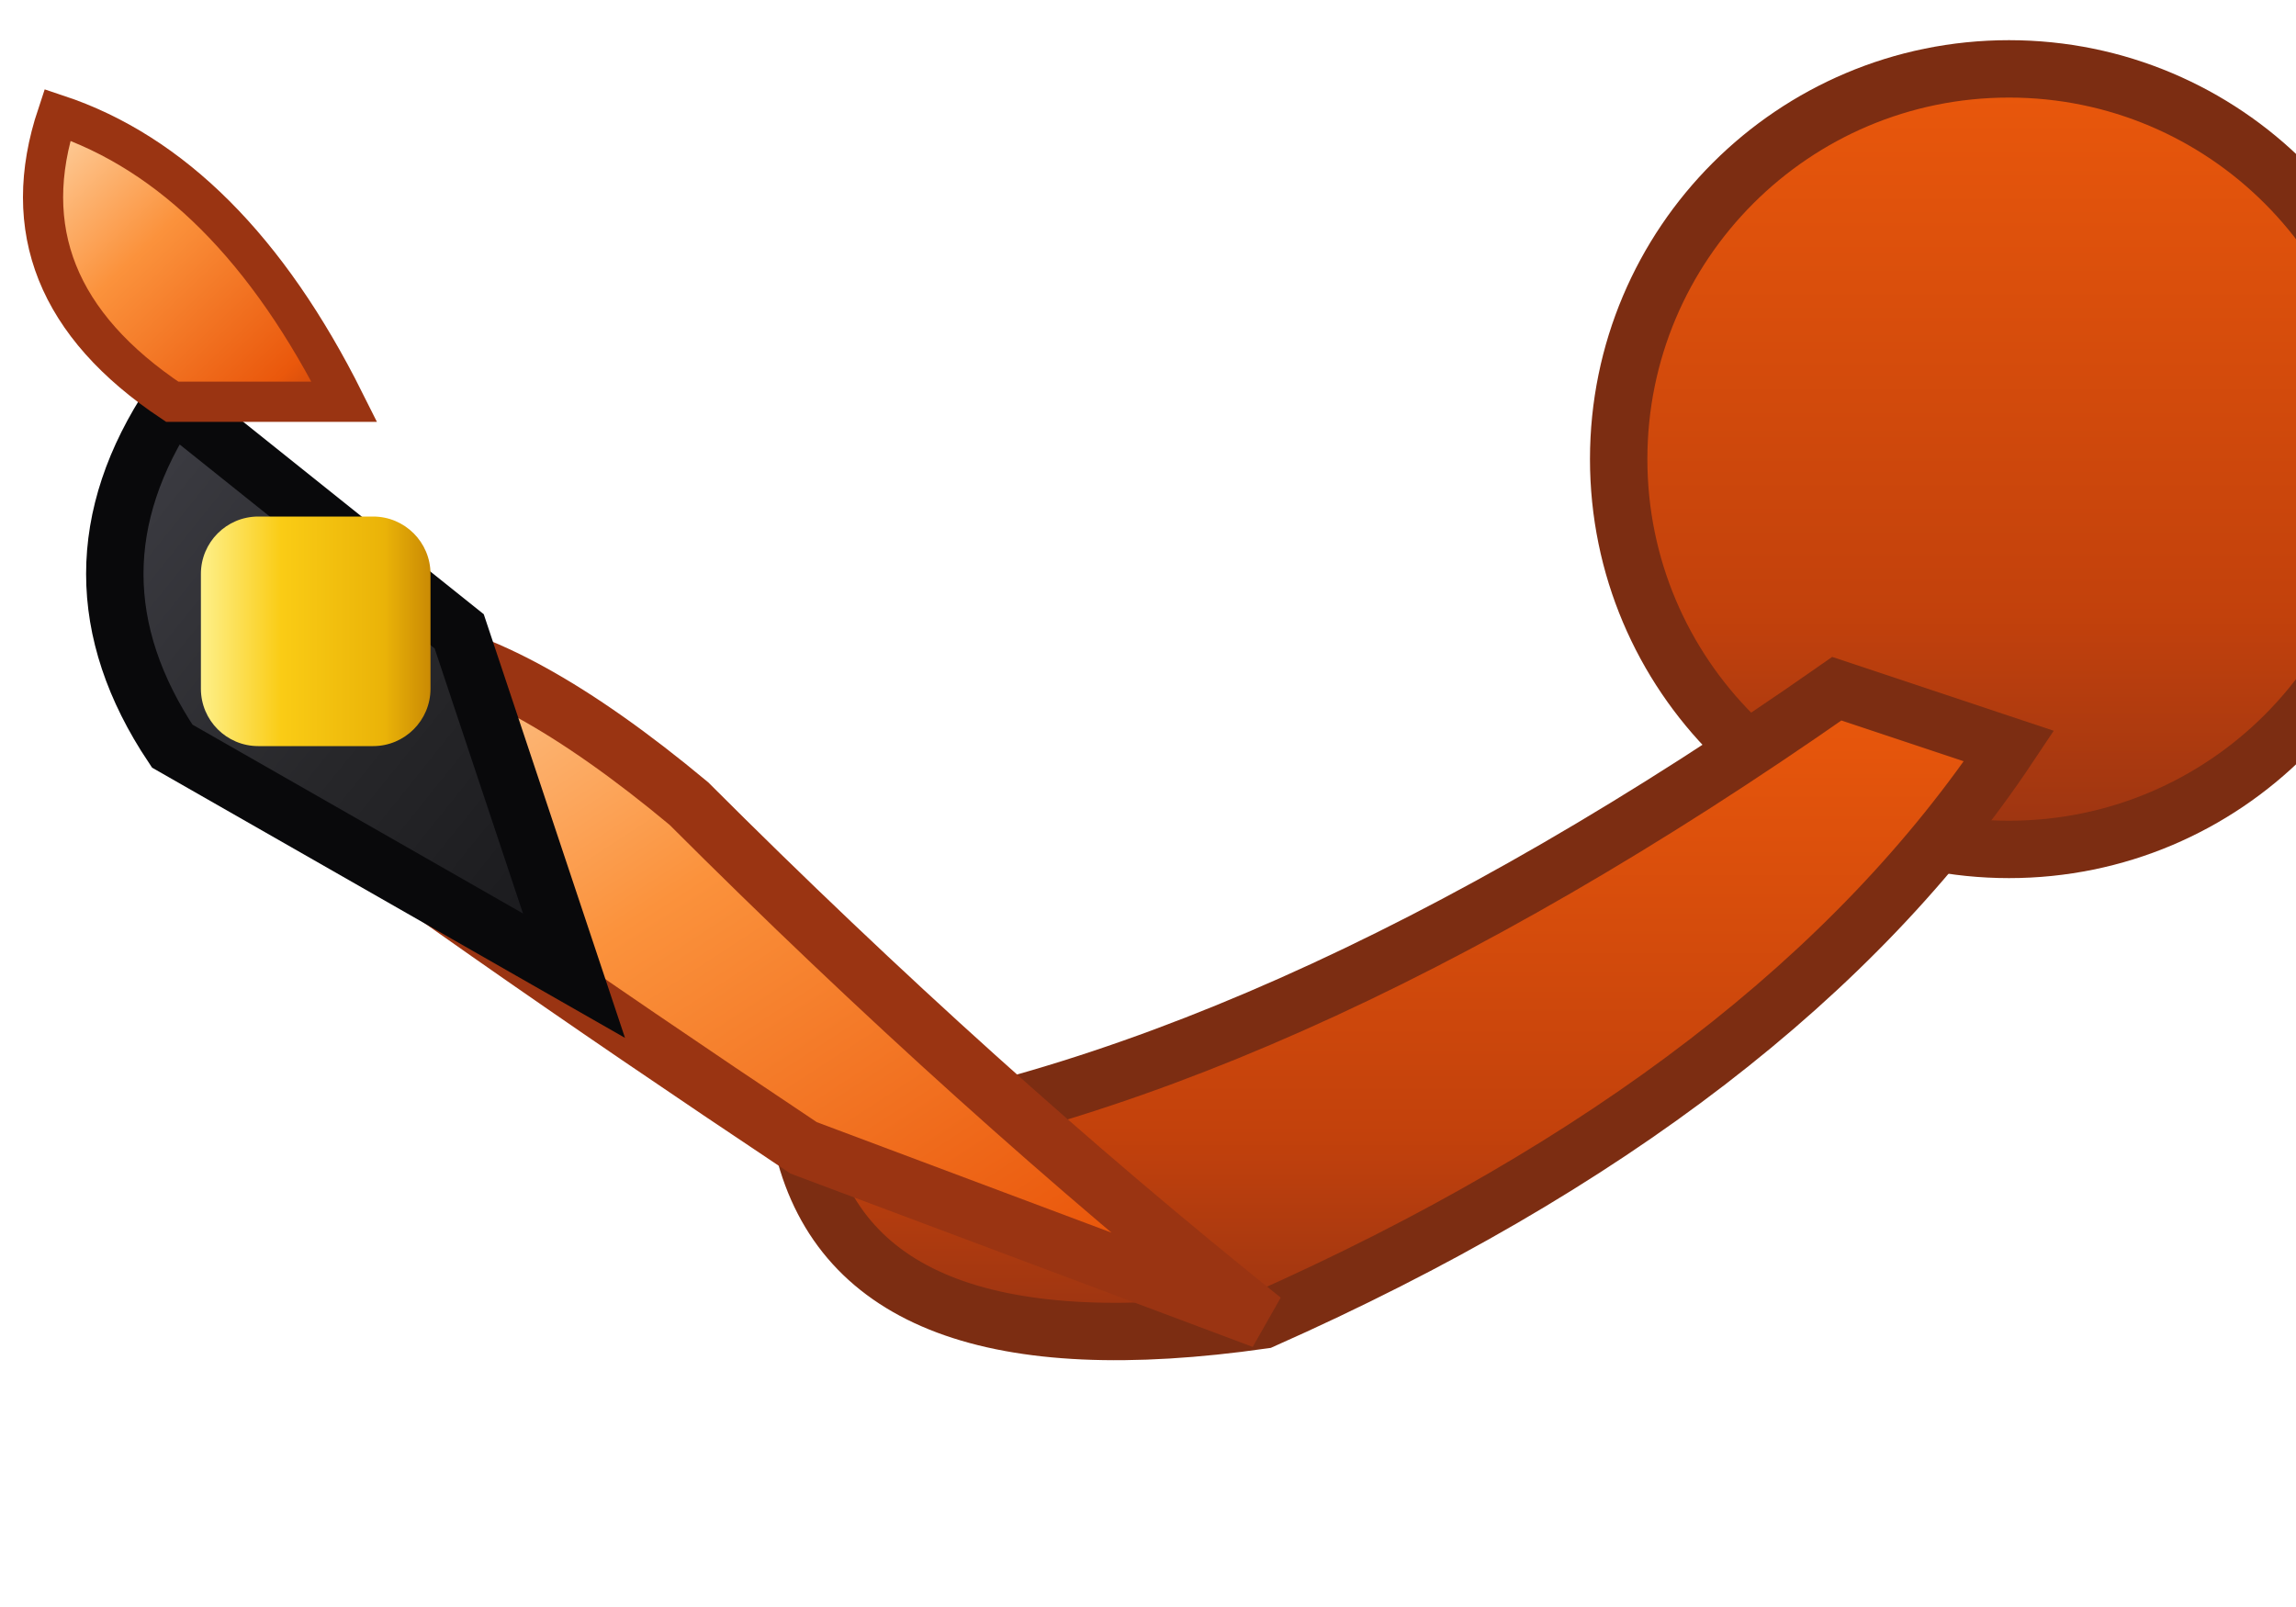
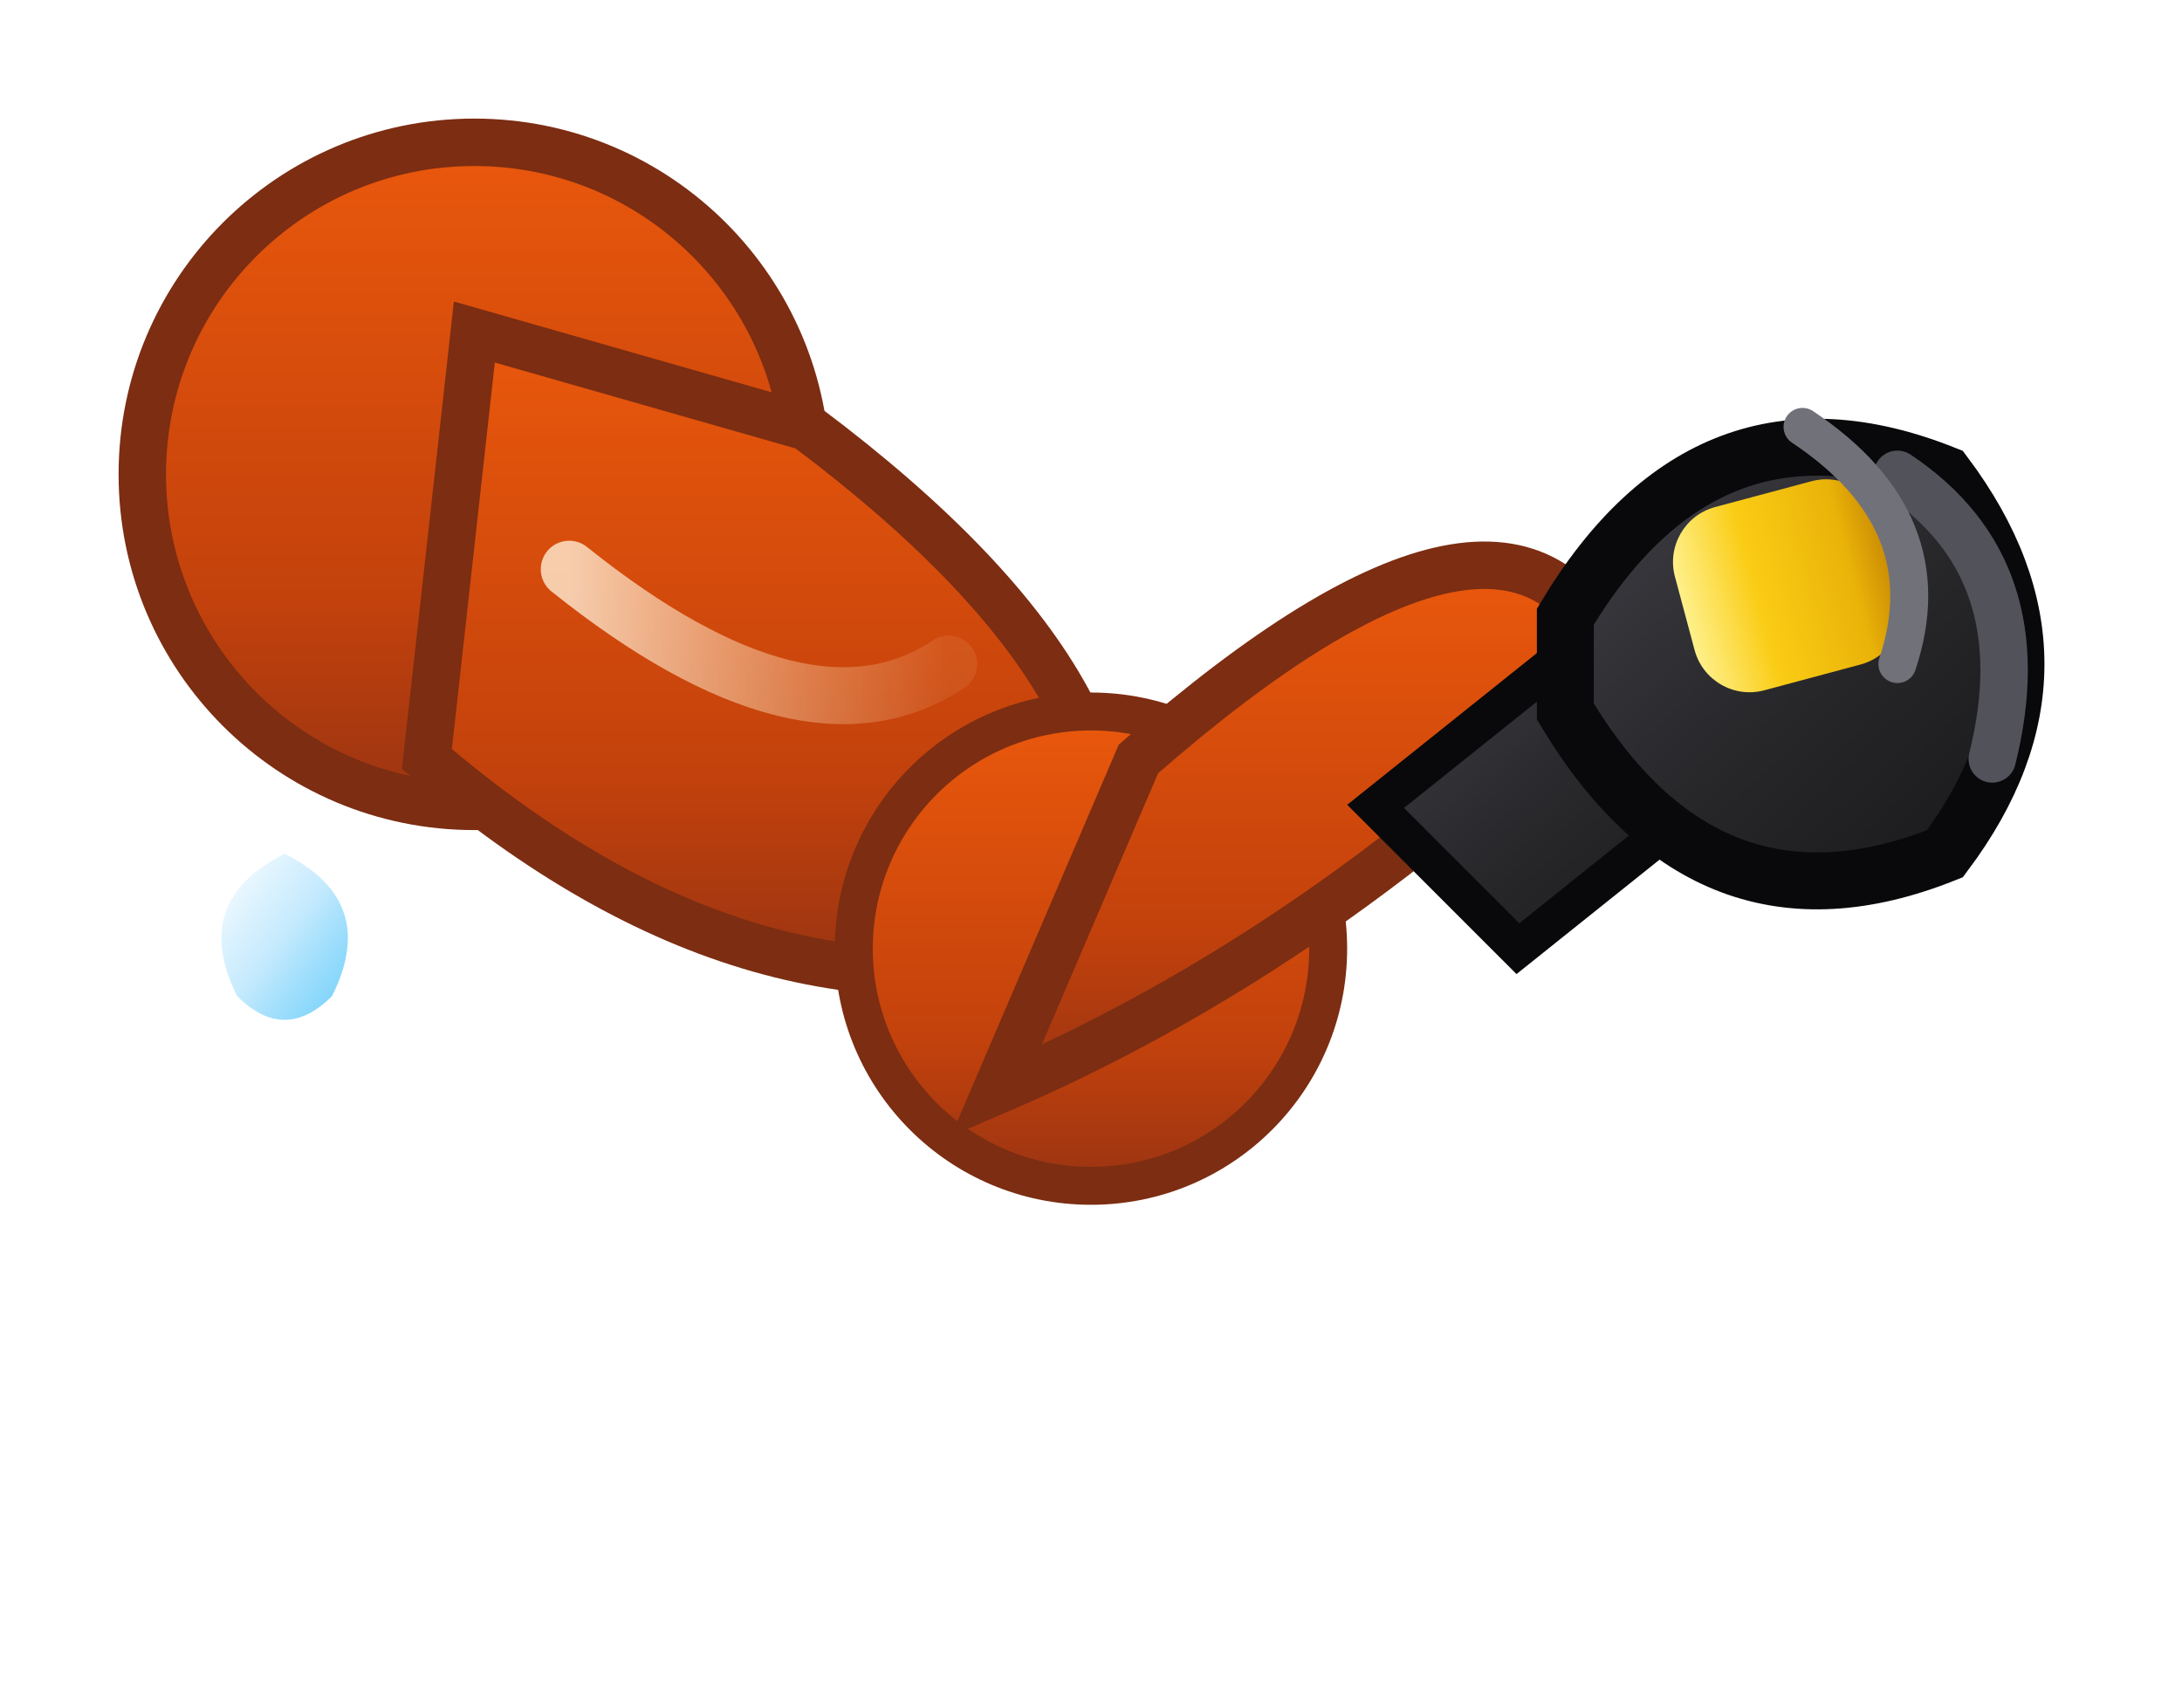
- <svg xmlns="http://www.w3.org/2000/svg" viewBox="0 0 40 28" width="40" height="28">
+ <svg xmlns="http://www.w3.org/2000/svg" viewBox="0 0 46 36" width="46" height="36">
  <defs>
    <linearGradient id="skinBase" x1="0%" y1="0%" x2="100%" y2="100%">
      <stop offset="0%" stop-color="#fed7aa" />
      <stop offset="40%" stop-color="#fb923c" />
      <stop offset="85%" stop-color="#ea580c" />
      <stop offset="100%" stop-color="#c2410c" />
    </linearGradient>
    <linearGradient id="skinShadow" x1="0%" y1="0%" x2="0%" y2="100%">
      <stop offset="0%" stop-color="#ea580c" />
      <stop offset="70%" stop-color="#c2410c" />
      <stop offset="100%" stop-color="#9a3412" />
    </linearGradient>
    <linearGradient id="skinHighlight" x1="0%" y1="0%" x2="100%" y2="0%">
      <stop offset="0%" stop-color="#ffedd5" stop-opacity="0.8" />
      <stop offset="100%" stop-color="#fed7aa" stop-opacity="0.1" />
    </linearGradient>
-     <linearGradient id="jerseyBlue" x1="0%" y1="0%" x2="100%" y2="100%">
-       <stop offset="0%" stop-color="#3b82f6" />
-       <stop offset="45%" stop-color="#1d4ed8" />
-       <stop offset="100%" stop-color="#1e3a8a" />
-     </linearGradient>
-     <linearGradient id="jerseyFold" x1="0%" y1="0%" x2="100%" y2="0%">
-       <stop offset="0%" stop-color="#1e3a8a" stop-opacity="0.7" />
-       <stop offset="50%" stop-color="#1d4ed8" stop-opacity="0" />
-       <stop offset="100%" stop-color="#60a5fa" stop-opacity="0.4" />
-     </linearGradient>
    <linearGradient id="goldTrim" x1="0%" y1="0%" x2="100%" y2="0%">
      <stop offset="0%" stop-color="#fef08a" />
      <stop offset="35%" stop-color="#facc15" />
      <stop offset="80%" stop-color="#eab308" />
      <stop offset="100%" stop-color="#ca8a04" />
-     </linearGradient>
-     <linearGradient id="hairDark" x1="0%" y1="100%" x2="0%" y2="0%">
-       <stop offset="0%" stop-color="#1c1917" />
-       <stop offset="60%" stop-color="#292524" />
-       <stop offset="100%" stop-color="#44403c" />
-     </linearGradient>
-     <linearGradient id="sweatbandWhite" x1="0%" y1="0%" x2="0%" y2="100%">
-       <stop offset="0%" stop-color="#ffffff" />
-       <stop offset="65%" stop-color="#f1f5f9" />
-       <stop offset="100%" stop-color="#cbd5e1" />
    </linearGradient>
    <linearGradient id="sweatDrop" x1="0%" y1="0%" x2="100%" y2="100%">
      <stop offset="0%" stop-color="#ffffff" stop-opacity="0.95" />
      <stop offset="50%" stop-color="#bae6fd" stop-opacity="0.85" />
      <stop offset="100%" stop-color="#38bdf8" stop-opacity="0.7" />
    </linearGradient>
    <linearGradient id="gearBlack" x1="0%" y1="0%" x2="100%" y2="100%">
      <stop offset="0%" stop-color="#3f3f46" />
      <stop offset="55%" stop-color="#27272a" />
      <stop offset="100%" stop-color="#18181b" />
    </linearGradient>
-     <linearGradient id="sneakerUpper" x1="0%" y1="0%" x2="100%" y2="100%">
-       <stop offset="0%" stop-color="#475569" />
-       <stop offset="50%" stop-color="#334155" />
-       <stop offset="100%" stop-color="#1e293b" />
-     </linearGradient>
-     <linearGradient id="soleWhite" x1="0%" y1="0%" x2="0%" y2="100%">
-       <stop offset="0%" stop-color="#ffffff" />
-       <stop offset="70%" stop-color="#e2e8f0" />
-       <stop offset="100%" stop-color="#94a3b8" />
-     </linearGradient>
  </defs>
-   <circle cx="35" cy="8" r="6.8" fill="url(#skinShadow)" stroke="#7c2d12" stroke-width="1" />
-   <path d="M 32 12 Q 22 19 14 20 Q 15 24 22 23 Q 31 19 35 13 Z" fill="url(#skinShadow)" stroke="#7c2d12" stroke-width="1" />
-   <path d="M 14 20 Q 8 16 4 13 Q 6 9 12 14 Q 17 19 22 23 Z" fill="url(#skinBase)" stroke="#9a3412" stroke-width="1" />
-   <path d="M 10 17 L 3 13 Q 1 10 3 7 L 8 11 Z" fill="url(#gearBlack)" stroke="#09090b" stroke-width="1" />
-   <rect x="3.5" y="9" width="4" height="4" rx="1" fill="url(#goldTrim)" />
-   <path d="M 3 7 Q 0 5 1 2 Q 4 3 6 7 Z" fill="url(#skinBase)" stroke="#9a3412" stroke-width="0.7" />
+   <circle cx="10" cy="10" r="7" fill="url(#skinShadow)" stroke="#7c2d12" stroke-width="1" />
+   <path d="M 9 16 Q 16 22 23 20 Q 25 15 17 9 L 10 7 Z" fill="url(#skinShadow)" stroke="#7c2d12" stroke-width="1" />
+   <path d="M 12 12 Q 17 16 20 14" stroke="url(#skinHighlight)" stroke-width="1.2" fill="none" stroke-linecap="round" />
+   <circle cx="23" cy="20" r="5" fill="url(#skinShadow)" stroke="#7c2d12" stroke-width="0.8" />
+   <path d="M 21 23 Q 28 20 34 14 Q 32 9 24 16 Z" fill="url(#skinShadow)" stroke="#7c2d12" stroke-width="1" />
+   <path d="M 29 17 L 34 13 L 37 16 L 32 20 Z" fill="url(#gearBlack)" stroke="#09090b" stroke-width="0.8" />
+   <path d="M 33 13 Q 36 8 41 10 Q 44 14 41 18 Q 36 20 33 15 Z" fill="url(#gearBlack)" stroke="#09090b" stroke-width="1.2" />
+   <rect x="35" y="11" width="4.5" height="4" rx="1.2" fill="url(#goldTrim)" transform="rotate(-15 35 11)" />
+   <path d="M 40 10 Q 43 12 42 16" stroke="#52525b" stroke-width="1" fill="none" stroke-linecap="round" />
+   <path d="M 38 9 Q 41 11 40 14" stroke="#71717a" stroke-width="0.8" fill="none" stroke-linecap="round" />
+   <path d="M 6 18 Q 4 19 5 21 Q 6 22 7 21 Q 8 19 6 18 Z" fill="url(#sweatDrop)" />
</svg>
